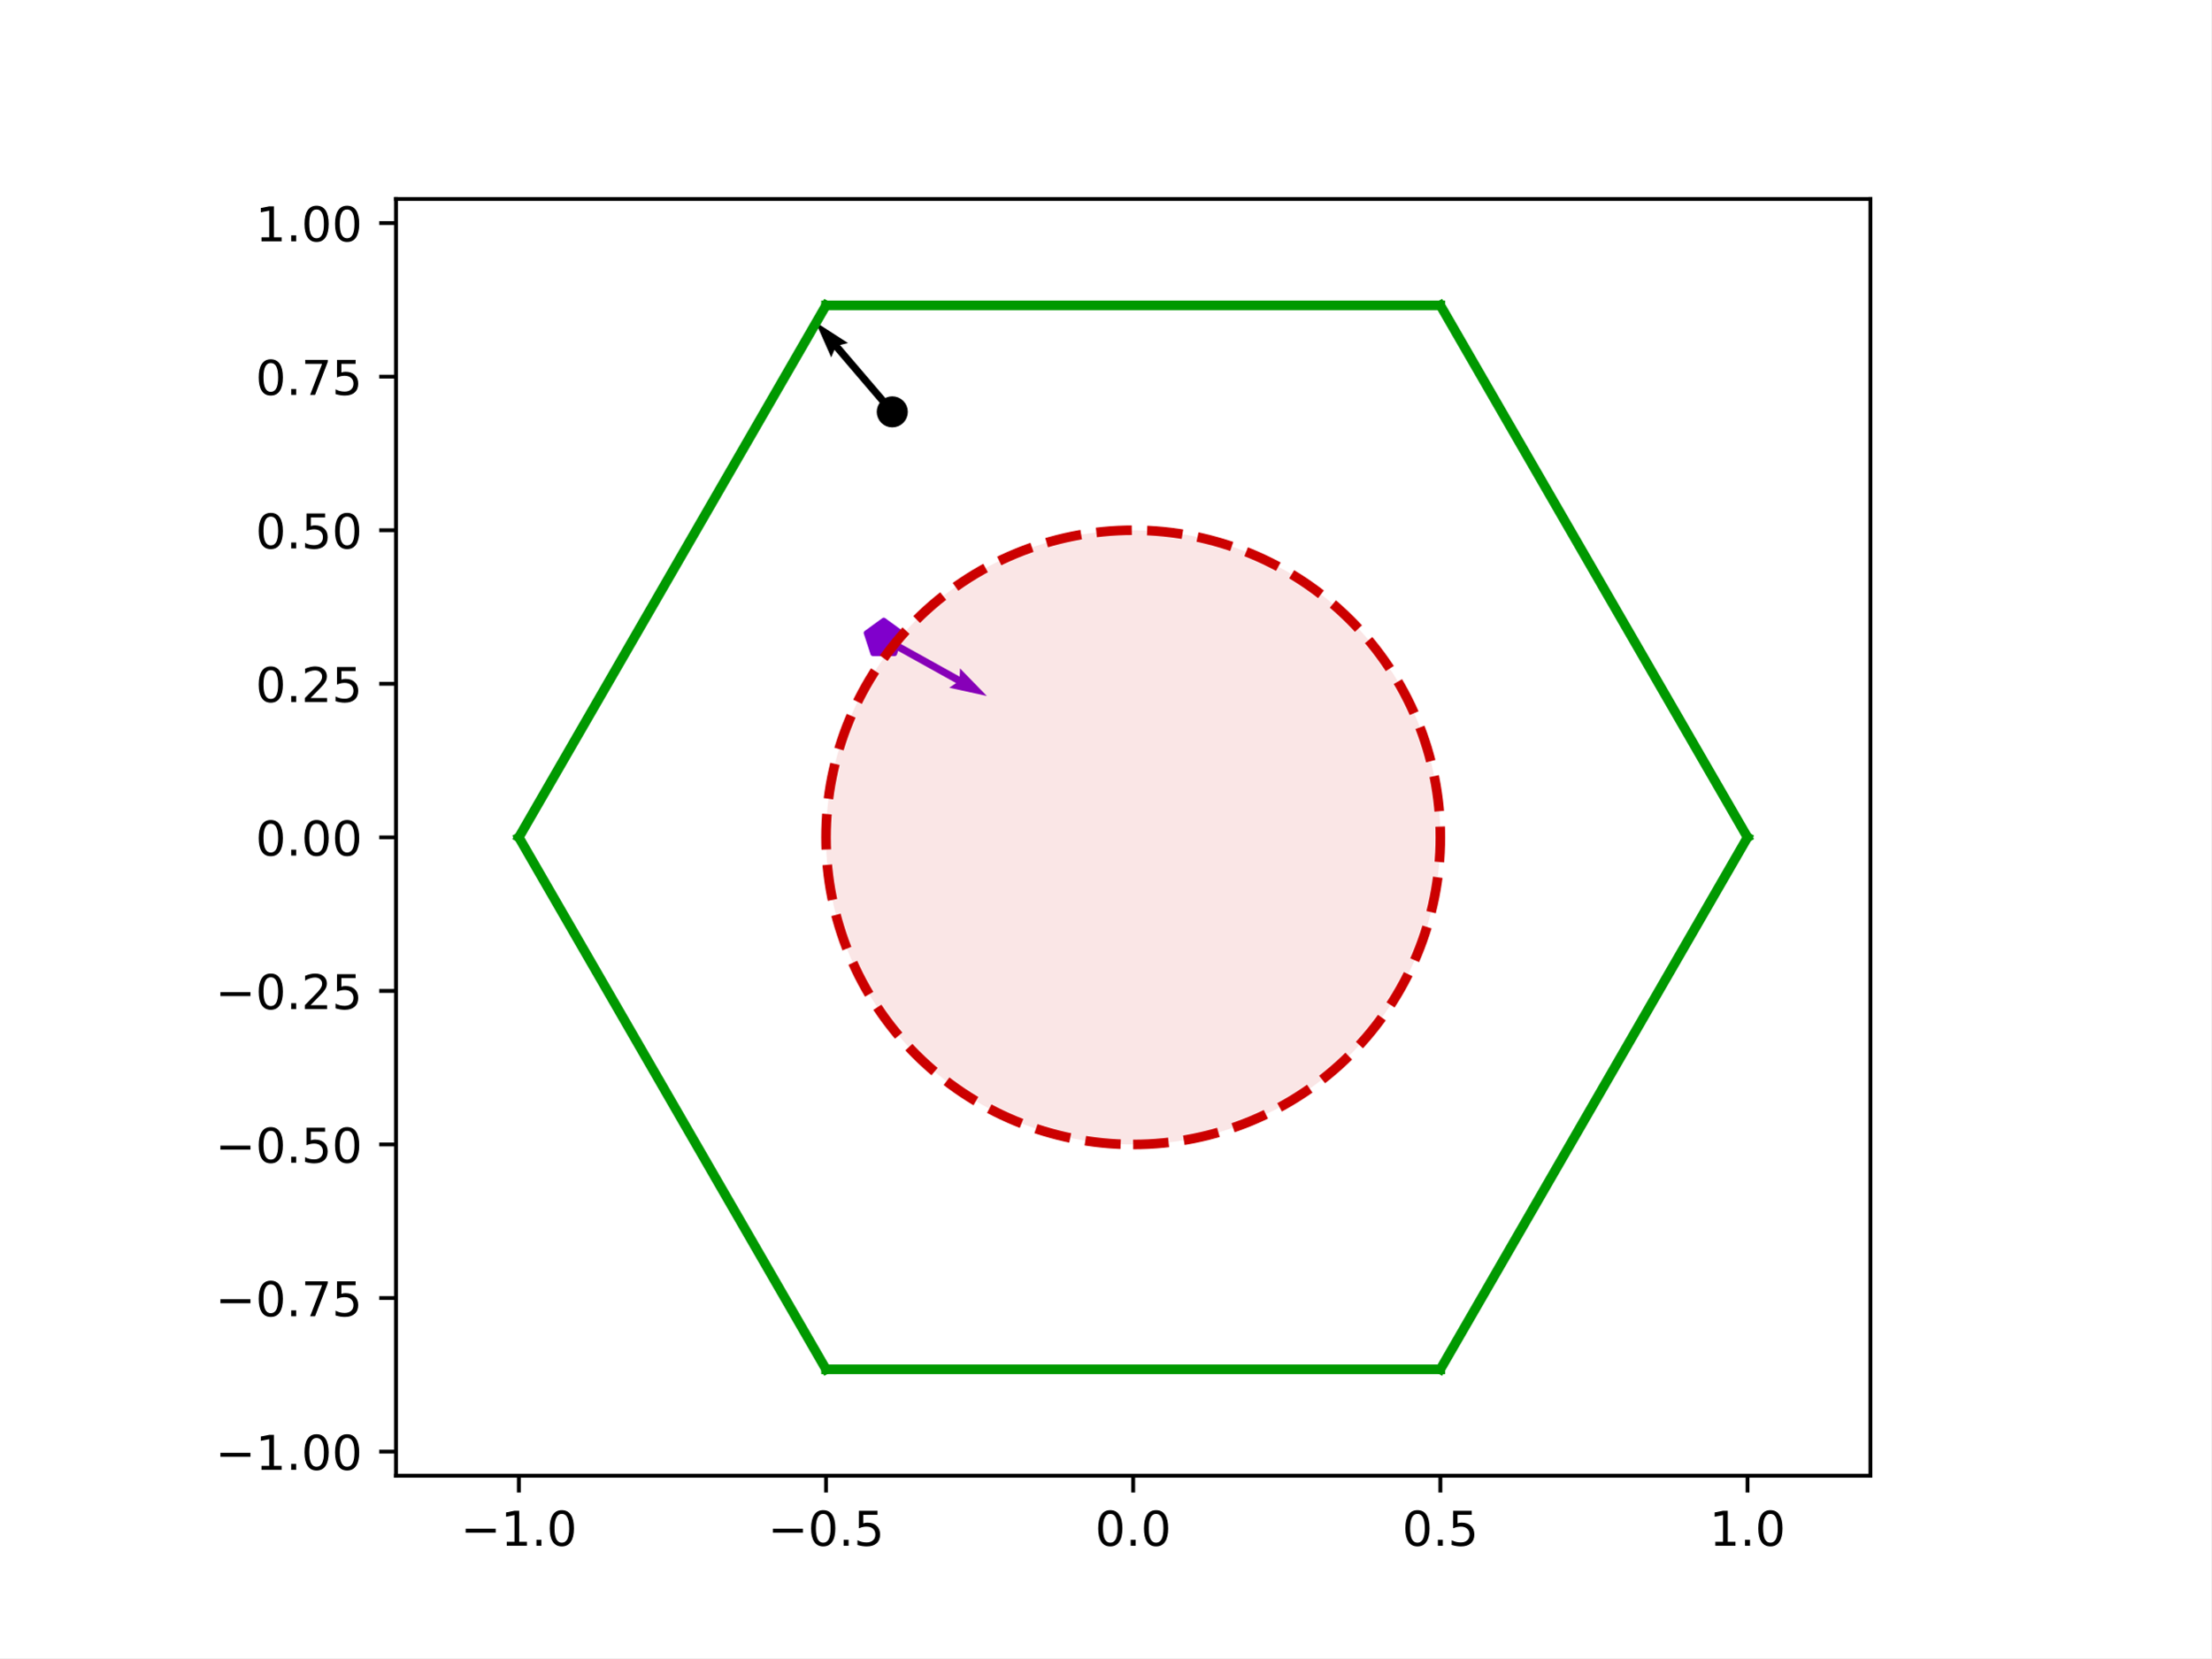
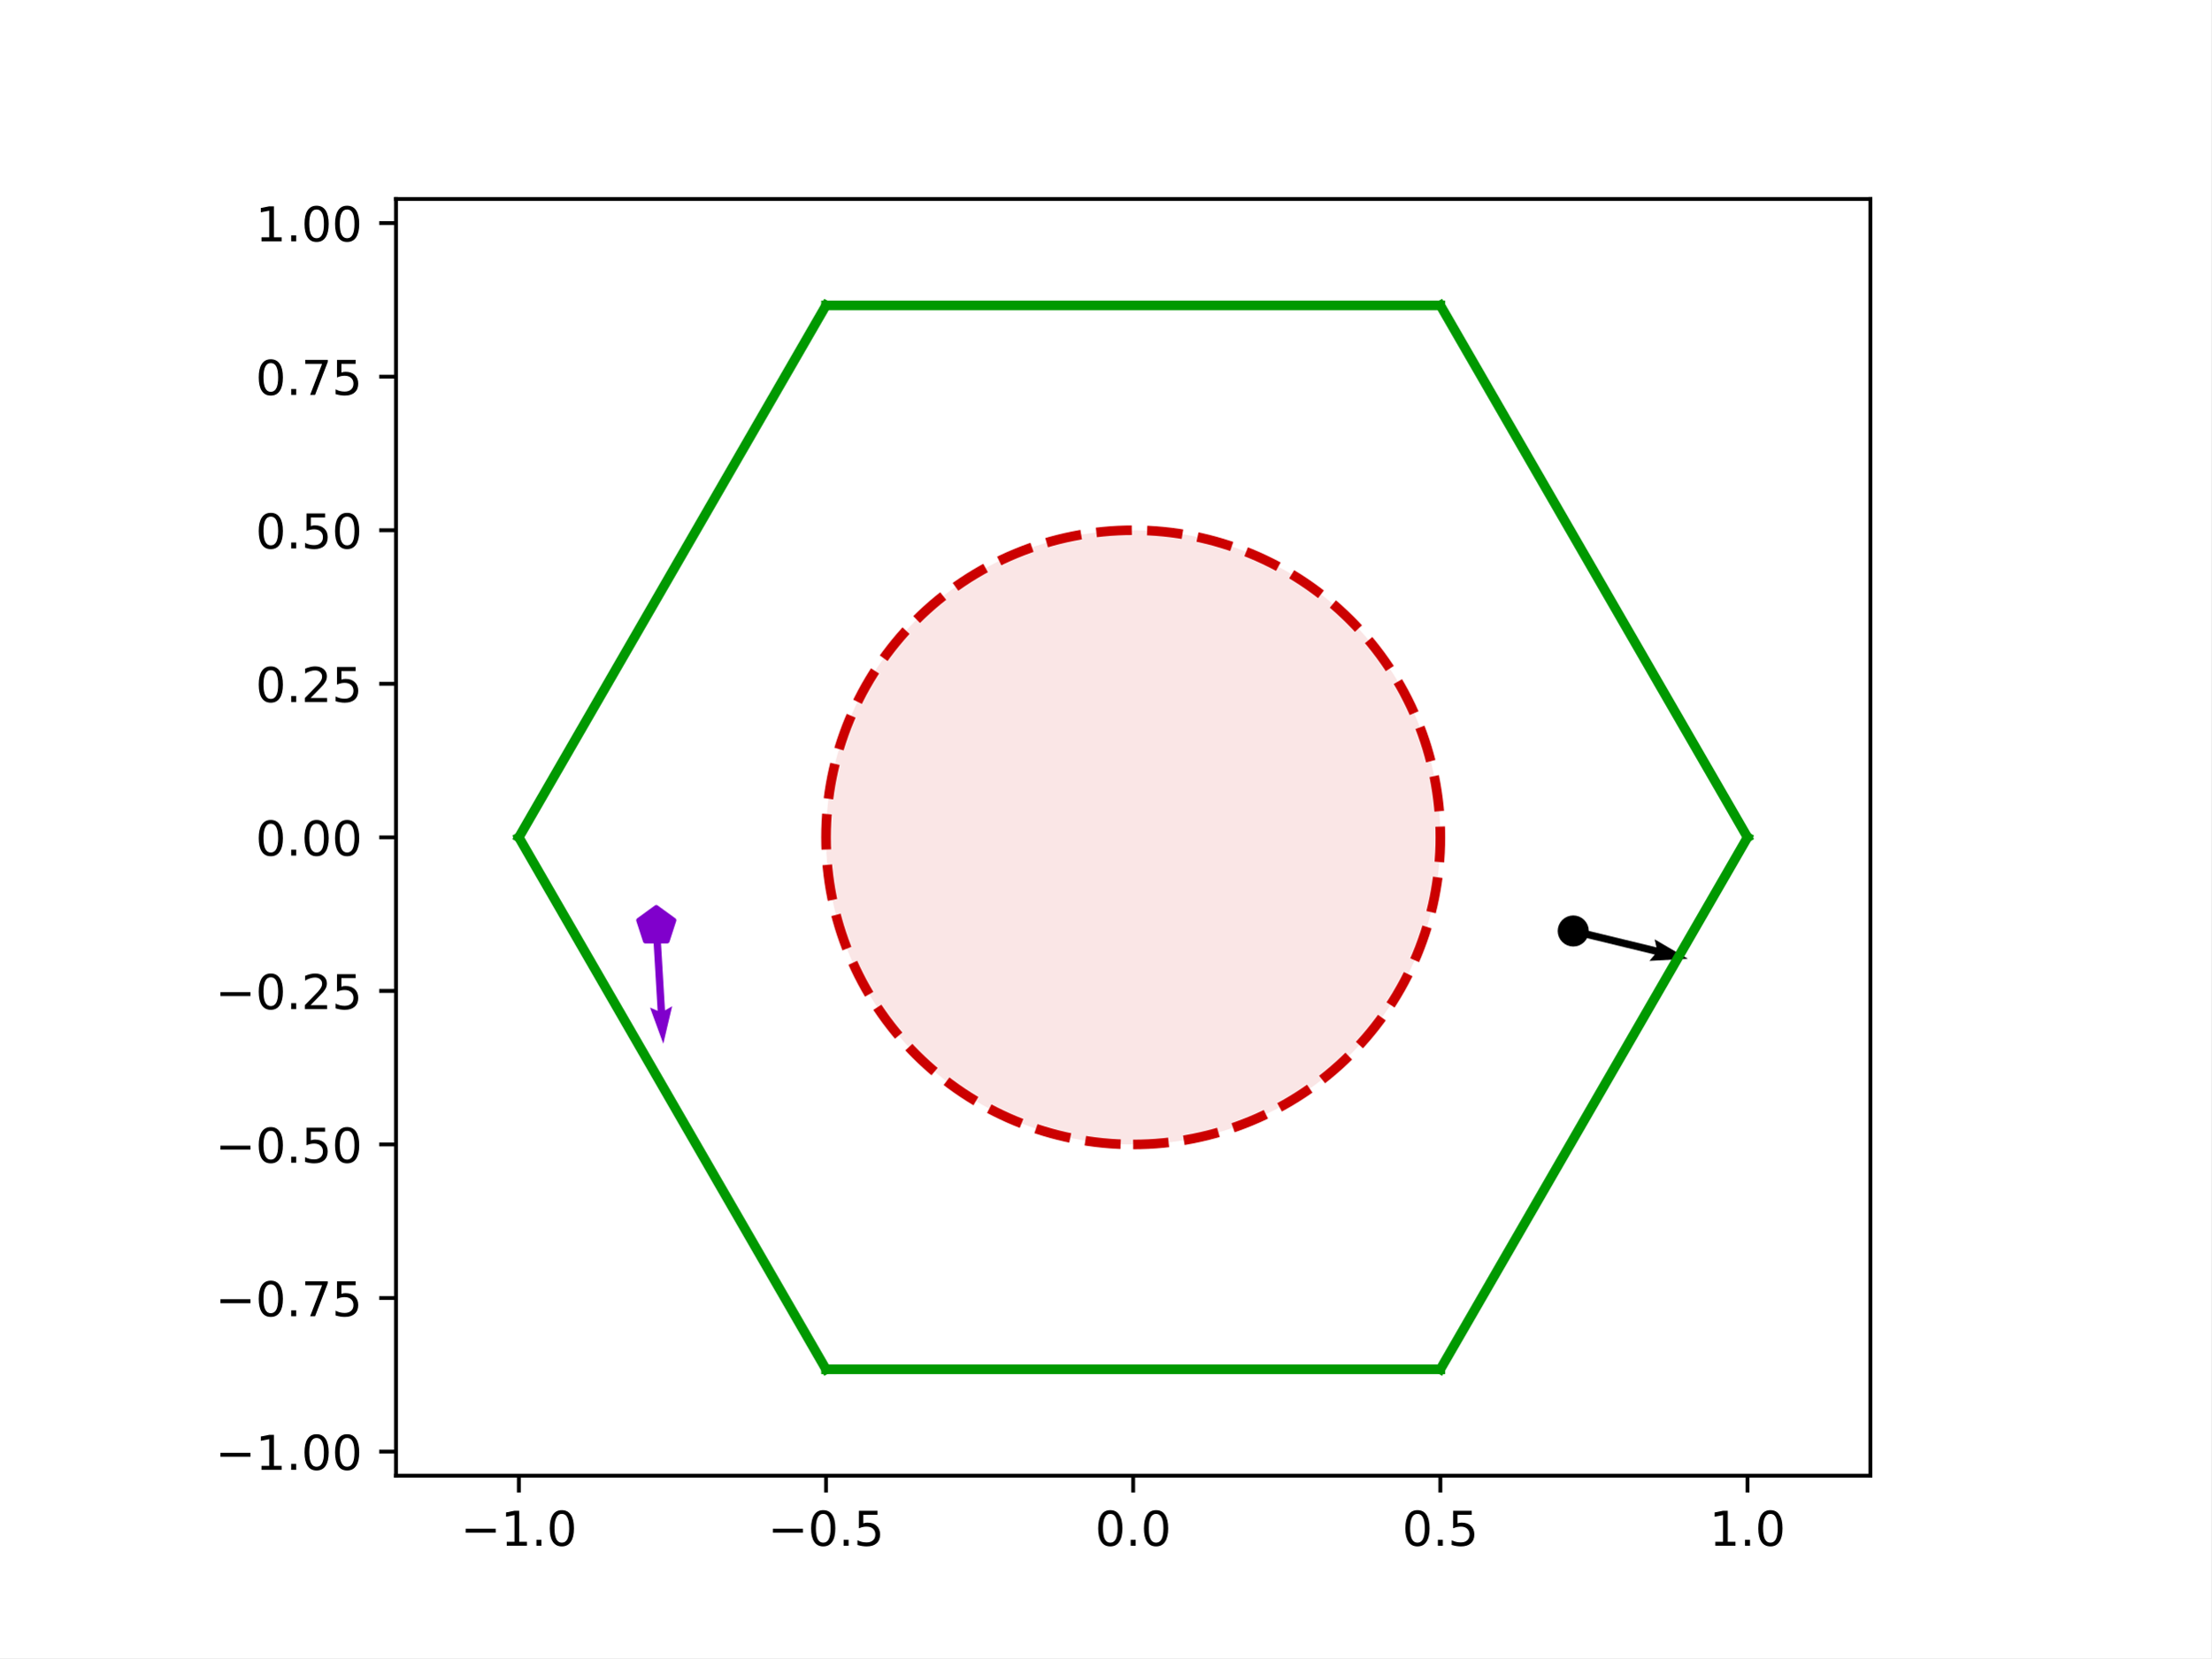
<svg xmlns="http://www.w3.org/2000/svg" xmlns:xlink="http://www.w3.org/1999/xlink" height="345.6pt" version="1.1" viewBox="0 0 460.8 345.6" width="460.8pt">
  <defs>
    <style type="text/css">
*{stroke-linecap:butt;stroke-linejoin:round;}
  </style>
  </defs>
  <g id="figure_1">
    <g id="patch_1">
      <path d="M 0 345.6  L 460.8 345.6  L 460.8 0  L 0 0  z " style="fill:#ffffff;" />
    </g>
    <g id="axes_1">
      <g id="patch_2">
        <path d="M 82.52 307.584  L 389.8 307.584  L 389.8 41.472  L 82.52 41.472  z " style="fill:#ffffff;" />
      </g>
      <g id="PathCollection_1">
        <defs>
-           <path d="M 0 2.739  C 0.726 2.739 1.423 2.45 1.936 1.936  C 2.45 1.423 2.739 0.726 2.739 0  C 2.739 -0.726 2.45 -1.423 1.936 -1.936  C 1.423 -2.45 0.726 -2.739 0 -2.739  C -0.726 -2.739 -1.423 -2.45 -1.936 -1.936  C -2.45 -1.423 -2.739 -0.726 -2.739 0  C -2.739 0.726 -2.45 1.423 -1.936 1.936  C -1.423 2.45 -0.726 2.739 0 2.739  z " id="mc5c26105dc" style="stroke:#000000;" />
+           <path d="M 0 2.739  C 0.726 2.739 1.423 2.45 1.936 1.936  C 2.45 1.423 2.739 0.726 2.739 0  C 2.739 -0.726 2.45 -1.423 1.936 -1.936  C 1.423 -2.45 0.726 -2.739 0 -2.739  C -0.726 -2.739 -1.423 -2.45 -1.936 -1.936  C -2.45 -1.423 -2.739 -0.726 -2.739 0  C -2.739 0.726 -2.45 1.423 -1.936 1.936  C -1.423 2.45 -0.726 2.739 0 2.739  z " id="meea8b4a351" style="stroke:#000000;" />
        </defs>
-         <g clip-path="url(#p697dacfa0a)">
-           <use style="stroke:#000000;" x="185.954" xlink:href="#mc5c26105dc" y="85.84" />
+         <g clip-path="url(#p68c1d63901)">
+           <use style="stroke:#000000;" x="327.874" xlink:href="#meea8b4a351" y="194.046" />
        </g>
      </g>
      <g id="Quiver_1">
-         <path clip-path="url(#p697dacfa0a)" d="M 185.37 86.339  L 173.892 72.906  L 173.223 74.489  L 169.985 67.151  L 176.727 71.494  L 175.06 71.908  L 186.538 85.341  L 185.37 86.339  " />
+         <path clip-path="url(#p68c1d63901)" d="M 328.055 193.3  L 345.225 197.466  L 344.841 195.792  L 351.763 199.843  L 343.754 200.271  L 344.863 198.959  L 327.693 194.793  L 328.055 193.3  " />
      </g>
      <g id="PathCollection_2">
        <defs>
-           <path d="M 0 -3.873  L -3.683 -1.197  L -2.276 3.133  L 2.276 3.133  L 3.683 -1.197  z " id="m47a389edd7" style="stroke:#8000cc;" />
+           <path d="M 0 -3.873  L -3.683 -1.197  L -2.276 3.133  L 2.276 3.133  L 3.683 -1.197  z " id="m442deaffe4" style="stroke:#8000cc;" />
        </defs>
-         <g clip-path="url(#p697dacfa0a)">
-           <use style="fill:#8000cc;stroke:#8000cc;" x="184.178" xlink:href="#m47a389edd7" y="133.116" />
+         <g clip-path="url(#p68c1d63901)">
+           <use style="fill:#8000cc;stroke:#8000cc;" x="136.767" xlink:href="#m442deaffe4" y="193.009" />
        </g>
      </g>
      <g id="Quiver_2">
-         <path clip-path="url(#p697dacfa0a)" d="M 184.552 132.445  L 199.994 141.031  L 200.069 139.314  L 205.663 145.062  L 197.829 143.343  L 199.247 142.373  L 183.805 133.788  L 184.552 132.445  " style="fill:#8000cc;" />
+         <path clip-path="url(#p68c1d63901)" d="M 137.534 192.963  L 138.584 210.6  L 140.072 209.742  L 138.228 217.548  L 135.471 210.016  L 137.05 210.692  L 136 193.054  L 137.534 192.963  " style="fill:#8000cc;" />
      </g>
      <g id="patch_3">
-         <path clip-path="url(#p697dacfa0a)" d="M 236.16 238.545  C 253.137 238.545 269.422 231.799 281.427 219.795  C 293.431 207.79 300.177 191.505 300.177 174.528  C 300.177 157.551 293.431 141.266 281.427 129.261  C 269.422 117.257 253.137 110.511 236.16 110.511  C 219.183 110.511 202.898 117.257 190.893 129.261  C 178.889 141.266 172.143 157.551 172.143 174.528  C 172.143 191.505 178.889 207.79 190.893 219.795  C 202.898 231.799 219.183 238.545 236.16 238.545  z " style="fill:#cc0000;fill-opacity:0.1;stroke:#cc0000;stroke-dasharray:7.4,3.2;stroke-dashoffset:0;stroke-linejoin:miter;stroke-width:2;" />
+         <path clip-path="url(#p68c1d63901)" d="M 236.16 238.545  C 253.137 238.545 269.422 231.799 281.427 219.795  C 293.431 207.79 300.177 191.505 300.177 174.528  C 300.177 157.551 293.431 141.266 281.427 129.261  C 269.422 117.257 253.137 110.511 236.16 110.511  C 219.183 110.511 202.898 117.257 190.893 129.261  C 178.889 141.266 172.143 157.551 172.143 174.528  C 172.143 191.505 178.889 207.79 190.893 219.795  C 202.898 231.799 219.183 238.545 236.16 238.545  z " style="fill:#cc0000;fill-opacity:0.1;stroke:#cc0000;stroke-dasharray:7.4,3.2;stroke-dashoffset:0;stroke-linejoin:miter;stroke-width:2;" />
      </g>
      <g id="matplotlib.axis_1">
        <g id="xtick_1">
          <g id="line2d_1">
            <defs>
-               <path d="M 0 0  L 0 3.5  " id="m9b0f524664" style="stroke:#000000;stroke-width:0.8;" />
-             </defs>
-             <g>
-               <use style="stroke:#000000;stroke-width:0.8;" x="108.127" xlink:href="#m9b0f524664" y="307.584" />
+               <path d="M 0 0  L 0 3.5  " id="mb26def8615" style="stroke:#000000;stroke-width:0.8;" />
+             </defs>
+             <g>
+               <use style="stroke:#000000;stroke-width:0.8;" x="108.127" xlink:href="#mb26def8615" y="307.584" />
            </g>
          </g>
          <g id="text_1">
            <defs>
              <path d="M 10.594 35.5  L 73.188 35.5  L 73.188 27.203  L 10.594 27.203  z " id="DejaVuSans-2212" />
              <path d="M 12.406 8.297  L 28.516 8.297  L 28.516 63.922  L 10.984 60.406  L 10.984 69.391  L 28.422 72.906  L 38.281 72.906  L 38.281 8.297  L 54.391 8.297  L 54.391 0  L 12.406 0  z " id="DejaVuSans-31" />
              <path d="M 10.688 12.406  L 21 12.406  L 21 0  L 10.688 0  z " id="DejaVuSans-2e" />
              <path d="M 31.781 66.406  Q 24.172 66.406 20.328 58.906  Q 16.5 51.422 16.5 36.375  Q 16.5 21.391 20.328 13.891  Q 24.172 6.391 31.781 6.391  Q 39.453 6.391 43.281 13.891  Q 47.125 21.391 47.125 36.375  Q 47.125 51.422 43.281 58.906  Q 39.453 66.406 31.781 66.406  z M 31.781 74.219  Q 44.047 74.219 50.516 64.516  Q 56.984 54.828 56.984 36.375  Q 56.984 17.969 50.516 8.266  Q 44.047 -1.422 31.781 -1.422  Q 19.531 -1.422 13.062 8.266  Q 6.594 17.969 6.594 36.375  Q 6.594 54.828 13.062 64.516  Q 19.531 74.219 31.781 74.219  z " id="DejaVuSans-30" />
            </defs>
            <g transform="translate(95.9854 322.1824)scale(0.1 -0.1)">
              <use xlink:href="#DejaVuSans-2212" />
              <use x="83.789" xlink:href="#DejaVuSans-31" />
              <use x="147.412" xlink:href="#DejaVuSans-2e" />
              <use x="179.199" xlink:href="#DejaVuSans-30" />
            </g>
          </g>
        </g>
        <g id="xtick_2">
          <g id="line2d_2">
            <g>
-               <use style="stroke:#000000;stroke-width:0.8;" x="172.143" xlink:href="#m9b0f524664" y="307.584" />
+               <use style="stroke:#000000;stroke-width:0.8;" x="172.143" xlink:href="#mb26def8615" y="307.584" />
            </g>
          </g>
          <g id="text_2">
            <defs>
              <path d="M 10.797 72.906  L 49.516 72.906  L 49.516 64.594  L 19.828 64.594  L 19.828 46.734  Q 21.969 47.469 24.109 47.828  Q 26.266 48.188 28.422 48.188  Q 40.625 48.188 47.75 41.5  Q 54.891 34.812 54.891 23.391  Q 54.891 11.625 47.562 5.094  Q 40.234 -1.422 26.906 -1.422  Q 22.312 -1.422 17.547 -0.641  Q 12.797 0.141 7.719 1.703  L 7.719 11.625  Q 12.109 9.234 16.797 8.062  Q 21.484 6.891 26.703 6.891  Q 35.156 6.891 40.078 11.328  Q 45.016 15.766 45.016 23.391  Q 45.016 31 40.078 35.438  Q 35.156 39.891 26.703 39.891  Q 22.75 39.891 18.812 39.016  Q 14.891 38.141 10.797 36.281  z " id="DejaVuSans-35" />
            </defs>
            <g transform="translate(160.002 322.1824)scale(0.1 -0.1)">
              <use xlink:href="#DejaVuSans-2212" />
              <use x="83.789" xlink:href="#DejaVuSans-30" />
              <use x="147.412" xlink:href="#DejaVuSans-2e" />
              <use x="179.199" xlink:href="#DejaVuSans-35" />
            </g>
          </g>
        </g>
        <g id="xtick_3">
          <g id="line2d_3">
            <g>
-               <use style="stroke:#000000;stroke-width:0.8;" x="236.16" xlink:href="#m9b0f524664" y="307.584" />
+               <use style="stroke:#000000;stroke-width:0.8;" x="236.16" xlink:href="#mb26def8615" y="307.584" />
            </g>
          </g>
          <g id="text_3">
            <g transform="translate(228.2084 322.1824)scale(0.1 -0.1)">
              <use xlink:href="#DejaVuSans-30" />
              <use x="63.623" xlink:href="#DejaVuSans-2e" />
              <use x="95.41" xlink:href="#DejaVuSans-30" />
            </g>
          </g>
        </g>
        <g id="xtick_4">
          <g id="line2d_4">
            <g>
-               <use style="stroke:#000000;stroke-width:0.8;" x="300.177" xlink:href="#m9b0f524664" y="307.584" />
+               <use style="stroke:#000000;stroke-width:0.8;" x="300.177" xlink:href="#mb26def8615" y="307.584" />
            </g>
          </g>
          <g id="text_4">
            <g transform="translate(292.225 322.1824)scale(0.1 -0.1)">
              <use xlink:href="#DejaVuSans-30" />
              <use x="63.623" xlink:href="#DejaVuSans-2e" />
              <use x="95.41" xlink:href="#DejaVuSans-35" />
            </g>
          </g>
        </g>
        <g id="xtick_5">
          <g id="line2d_5">
            <g>
-               <use style="stroke:#000000;stroke-width:0.8;" x="364.193" xlink:href="#m9b0f524664" y="307.584" />
+               <use style="stroke:#000000;stroke-width:0.8;" x="364.193" xlink:href="#mb26def8615" y="307.584" />
            </g>
          </g>
          <g id="text_5">
            <g transform="translate(356.2416 322.1824)scale(0.1 -0.1)">
              <use xlink:href="#DejaVuSans-31" />
              <use x="63.623" xlink:href="#DejaVuSans-2e" />
              <use x="95.41" xlink:href="#DejaVuSans-30" />
            </g>
          </g>
        </g>
      </g>
      <g id="matplotlib.axis_2">
        <g id="ytick_1">
          <g id="line2d_6">
            <defs>
-               <path d="M 0 0  L -3.5 0  " id="m15a4081d0c" style="stroke:#000000;stroke-width:0.8;" />
-             </defs>
-             <g>
-               <use style="stroke:#000000;stroke-width:0.8;" x="82.52" xlink:href="#m15a4081d0c" y="302.561" />
+               <path d="M 0 0  L -3.5 0  " id="me2c2e3d03d" style="stroke:#000000;stroke-width:0.8;" />
+             </defs>
+             <g>
+               <use style="stroke:#000000;stroke-width:0.8;" x="82.52" xlink:href="#me2c2e3d03d" y="302.561" />
            </g>
          </g>
          <g id="text_6">
            <g transform="translate(44.87485 306.3604)scale(0.1 -0.1)">
              <use xlink:href="#DejaVuSans-2212" />
              <use x="83.789" xlink:href="#DejaVuSans-31" />
              <use x="147.412" xlink:href="#DejaVuSans-2e" />
              <use x="179.199" xlink:href="#DejaVuSans-30" />
              <use x="242.822" xlink:href="#DejaVuSans-30" />
            </g>
          </g>
        </g>
        <g id="ytick_2">
          <g id="line2d_7">
            <g>
-               <use style="stroke:#000000;stroke-width:0.8;" x="82.52" xlink:href="#m15a4081d0c" y="270.553" />
+               <use style="stroke:#000000;stroke-width:0.8;" x="82.52" xlink:href="#me2c2e3d03d" y="270.553" />
            </g>
          </g>
          <g id="text_7">
            <defs>
              <path d="M 8.203 72.906  L 55.078 72.906  L 55.078 68.703  L 28.609 0  L 18.312 0  L 43.219 64.594  L 8.203 64.594  z " id="DejaVuSans-37" />
            </defs>
            <g transform="translate(44.87485 274.3521)scale(0.1 -0.1)">
              <use xlink:href="#DejaVuSans-2212" />
              <use x="83.789" xlink:href="#DejaVuSans-30" />
              <use x="147.412" xlink:href="#DejaVuSans-2e" />
              <use x="179.199" xlink:href="#DejaVuSans-37" />
              <use x="242.822" xlink:href="#DejaVuSans-35" />
            </g>
          </g>
        </g>
        <g id="ytick_3">
          <g id="line2d_8">
            <g>
-               <use style="stroke:#000000;stroke-width:0.8;" x="82.52" xlink:href="#m15a4081d0c" y="238.545" />
+               <use style="stroke:#000000;stroke-width:0.8;" x="82.52" xlink:href="#me2c2e3d03d" y="238.545" />
            </g>
          </g>
          <g id="text_8">
            <g transform="translate(44.87485 242.3438)scale(0.1 -0.1)">
              <use xlink:href="#DejaVuSans-2212" />
              <use x="83.789" xlink:href="#DejaVuSans-30" />
              <use x="147.412" xlink:href="#DejaVuSans-2e" />
              <use x="179.199" xlink:href="#DejaVuSans-35" />
              <use x="242.822" xlink:href="#DejaVuSans-30" />
            </g>
          </g>
        </g>
        <g id="ytick_4">
          <g id="line2d_9">
            <g>
-               <use style="stroke:#000000;stroke-width:0.8;" x="82.52" xlink:href="#m15a4081d0c" y="206.536" />
+               <use style="stroke:#000000;stroke-width:0.8;" x="82.52" xlink:href="#me2c2e3d03d" y="206.536" />
            </g>
          </g>
          <g id="text_9">
            <defs>
              <path d="M 19.188 8.297  L 53.609 8.297  L 53.609 0  L 7.328 0  L 7.328 8.297  Q 12.938 14.109 22.625 23.891  Q 32.328 33.688 34.812 36.531  Q 39.547 41.844 41.422 45.531  Q 43.312 49.219 43.312 52.781  Q 43.312 58.594 39.234 62.25  Q 35.156 65.922 28.609 65.922  Q 23.969 65.922 18.812 64.312  Q 13.672 62.703 7.812 59.422  L 7.812 69.391  Q 13.766 71.781 18.938 73  Q 24.125 74.219 28.422 74.219  Q 39.75 74.219 46.484 68.547  Q 53.219 62.891 53.219 53.422  Q 53.219 48.922 51.531 44.891  Q 49.859 40.875 45.406 35.406  Q 44.188 33.984 37.641 27.219  Q 31.109 20.453 19.188 8.297  z " id="DejaVuSans-32" />
            </defs>
            <g transform="translate(44.87485 210.3355)scale(0.1 -0.1)">
              <use xlink:href="#DejaVuSans-2212" />
              <use x="83.789" xlink:href="#DejaVuSans-30" />
              <use x="147.412" xlink:href="#DejaVuSans-2e" />
              <use x="179.199" xlink:href="#DejaVuSans-32" />
              <use x="242.822" xlink:href="#DejaVuSans-35" />
            </g>
          </g>
        </g>
        <g id="ytick_5">
          <g id="line2d_10">
            <g>
-               <use style="stroke:#000000;stroke-width:0.8;" x="82.52" xlink:href="#m15a4081d0c" y="174.528" />
+               <use style="stroke:#000000;stroke-width:0.8;" x="82.52" xlink:href="#me2c2e3d03d" y="174.528" />
            </g>
          </g>
          <g id="text_10">
            <g transform="translate(53.25454 178.3272)scale(0.1 -0.1)">
              <use xlink:href="#DejaVuSans-30" />
              <use x="63.623" xlink:href="#DejaVuSans-2e" />
              <use x="95.41" xlink:href="#DejaVuSans-30" />
              <use x="159.033" xlink:href="#DejaVuSans-30" />
            </g>
          </g>
        </g>
        <g id="ytick_6">
          <g id="line2d_11">
            <g>
-               <use style="stroke:#000000;stroke-width:0.8;" x="82.52" xlink:href="#m15a4081d0c" y="142.52" />
+               <use style="stroke:#000000;stroke-width:0.8;" x="82.52" xlink:href="#me2c2e3d03d" y="142.52" />
            </g>
          </g>
          <g id="text_11">
            <g transform="translate(53.25454 146.3189)scale(0.1 -0.1)">
              <use xlink:href="#DejaVuSans-30" />
              <use x="63.623" xlink:href="#DejaVuSans-2e" />
              <use x="95.41" xlink:href="#DejaVuSans-32" />
              <use x="159.033" xlink:href="#DejaVuSans-35" />
            </g>
          </g>
        </g>
        <g id="ytick_7">
          <g id="line2d_12">
            <g>
-               <use style="stroke:#000000;stroke-width:0.8;" x="82.52" xlink:href="#m15a4081d0c" y="110.511" />
+               <use style="stroke:#000000;stroke-width:0.8;" x="82.52" xlink:href="#me2c2e3d03d" y="110.511" />
            </g>
          </g>
          <g id="text_12">
            <g transform="translate(53.25454 114.3106)scale(0.1 -0.1)">
              <use xlink:href="#DejaVuSans-30" />
              <use x="63.623" xlink:href="#DejaVuSans-2e" />
              <use x="95.41" xlink:href="#DejaVuSans-35" />
              <use x="159.033" xlink:href="#DejaVuSans-30" />
            </g>
          </g>
        </g>
        <g id="ytick_8">
          <g id="line2d_13">
            <g>
-               <use style="stroke:#000000;stroke-width:0.8;" x="82.52" xlink:href="#m15a4081d0c" y="78.503" />
+               <use style="stroke:#000000;stroke-width:0.8;" x="82.52" xlink:href="#me2c2e3d03d" y="78.503" />
            </g>
          </g>
          <g id="text_13">
            <g transform="translate(53.25454 82.30232)scale(0.1 -0.1)">
              <use xlink:href="#DejaVuSans-30" />
              <use x="63.623" xlink:href="#DejaVuSans-2e" />
              <use x="95.41" xlink:href="#DejaVuSans-37" />
              <use x="159.033" xlink:href="#DejaVuSans-35" />
            </g>
          </g>
        </g>
        <g id="ytick_9">
          <g id="line2d_14">
            <g>
-               <use style="stroke:#000000;stroke-width:0.8;" x="82.52" xlink:href="#m15a4081d0c" y="46.495" />
+               <use style="stroke:#000000;stroke-width:0.8;" x="82.52" xlink:href="#me2c2e3d03d" y="46.495" />
            </g>
          </g>
          <g id="text_14">
            <g transform="translate(53.25454 50.29402)scale(0.1 -0.1)">
              <use xlink:href="#DejaVuSans-31" />
              <use x="63.623" xlink:href="#DejaVuSans-2e" />
              <use x="95.41" xlink:href="#DejaVuSans-30" />
              <use x="159.033" xlink:href="#DejaVuSans-30" />
            </g>
          </g>
        </g>
      </g>
      <g id="line2d_15">
-         <path clip-path="url(#p697dacfa0a)" d="M 300.177 63.648  L 172.143 63.648  " style="fill:none;stroke:#009900;stroke-linecap:square;stroke-width:2;" />
+         <path clip-path="url(#p68c1d63901)" d="M 300.177 63.648  L 172.143 63.648  " style="fill:none;stroke:#009900;stroke-linecap:square;stroke-width:2;" />
      </g>
      <g id="line2d_16">
-         <path clip-path="url(#p697dacfa0a)" d="M 172.143 63.648  L 108.127 174.528  " style="fill:none;stroke:#009900;stroke-linecap:square;stroke-width:2;" />
+         <path clip-path="url(#p68c1d63901)" d="M 172.143 63.648  L 108.127 174.528  " style="fill:none;stroke:#009900;stroke-linecap:square;stroke-width:2;" />
      </g>
      <g id="line2d_17">
-         <path clip-path="url(#p697dacfa0a)" d="M 108.127 174.528  L 172.143 285.408  " style="fill:none;stroke:#009900;stroke-linecap:square;stroke-width:2;" />
+         <path clip-path="url(#p68c1d63901)" d="M 108.127 174.528  L 172.143 285.408  " style="fill:none;stroke:#009900;stroke-linecap:square;stroke-width:2;" />
      </g>
      <g id="line2d_18">
-         <path clip-path="url(#p697dacfa0a)" d="M 172.143 285.408  L 300.177 285.408  " style="fill:none;stroke:#009900;stroke-linecap:square;stroke-width:2;" />
+         <path clip-path="url(#p68c1d63901)" d="M 172.143 285.408  L 300.177 285.408  " style="fill:none;stroke:#009900;stroke-linecap:square;stroke-width:2;" />
      </g>
      <g id="line2d_19">
-         <path clip-path="url(#p697dacfa0a)" d="M 300.177 285.408  L 364.193 174.528  " style="fill:none;stroke:#009900;stroke-linecap:square;stroke-width:2;" />
+         <path clip-path="url(#p68c1d63901)" d="M 300.177 285.408  L 364.193 174.528  " style="fill:none;stroke:#009900;stroke-linecap:square;stroke-width:2;" />
      </g>
      <g id="line2d_20">
-         <path clip-path="url(#p697dacfa0a)" d="M 364.193 174.528  L 300.177 63.648  " style="fill:none;stroke:#009900;stroke-linecap:square;stroke-width:2;" />
+         <path clip-path="url(#p68c1d63901)" d="M 364.193 174.528  L 300.177 63.648  " style="fill:none;stroke:#009900;stroke-linecap:square;stroke-width:2;" />
      </g>
      <g id="patch_4">
        <path d="M 82.52 307.584  L 82.52 41.472  " style="fill:none;stroke:#000000;stroke-linecap:square;stroke-linejoin:miter;stroke-width:0.8;" />
      </g>
      <g id="patch_5">
        <path d="M 389.8 307.584  L 389.8 41.472  " style="fill:none;stroke:#000000;stroke-linecap:square;stroke-linejoin:miter;stroke-width:0.8;" />
      </g>
      <g id="patch_6">
        <path d="M 82.52 307.584  L 389.8 307.584  " style="fill:none;stroke:#000000;stroke-linecap:square;stroke-linejoin:miter;stroke-width:0.8;" />
      </g>
      <g id="patch_7">
        <path d="M 82.52 41.472  L 389.8 41.472  " style="fill:none;stroke:#000000;stroke-linecap:square;stroke-linejoin:miter;stroke-width:0.8;" />
      </g>
    </g>
  </g>
  <defs>
-     <clipPath id="p697dacfa0a">
+     <clipPath id="p68c1d63901">
      <rect height="266.112" width="307.28" x="82.52" y="41.472" />
    </clipPath>
  </defs>
</svg>
